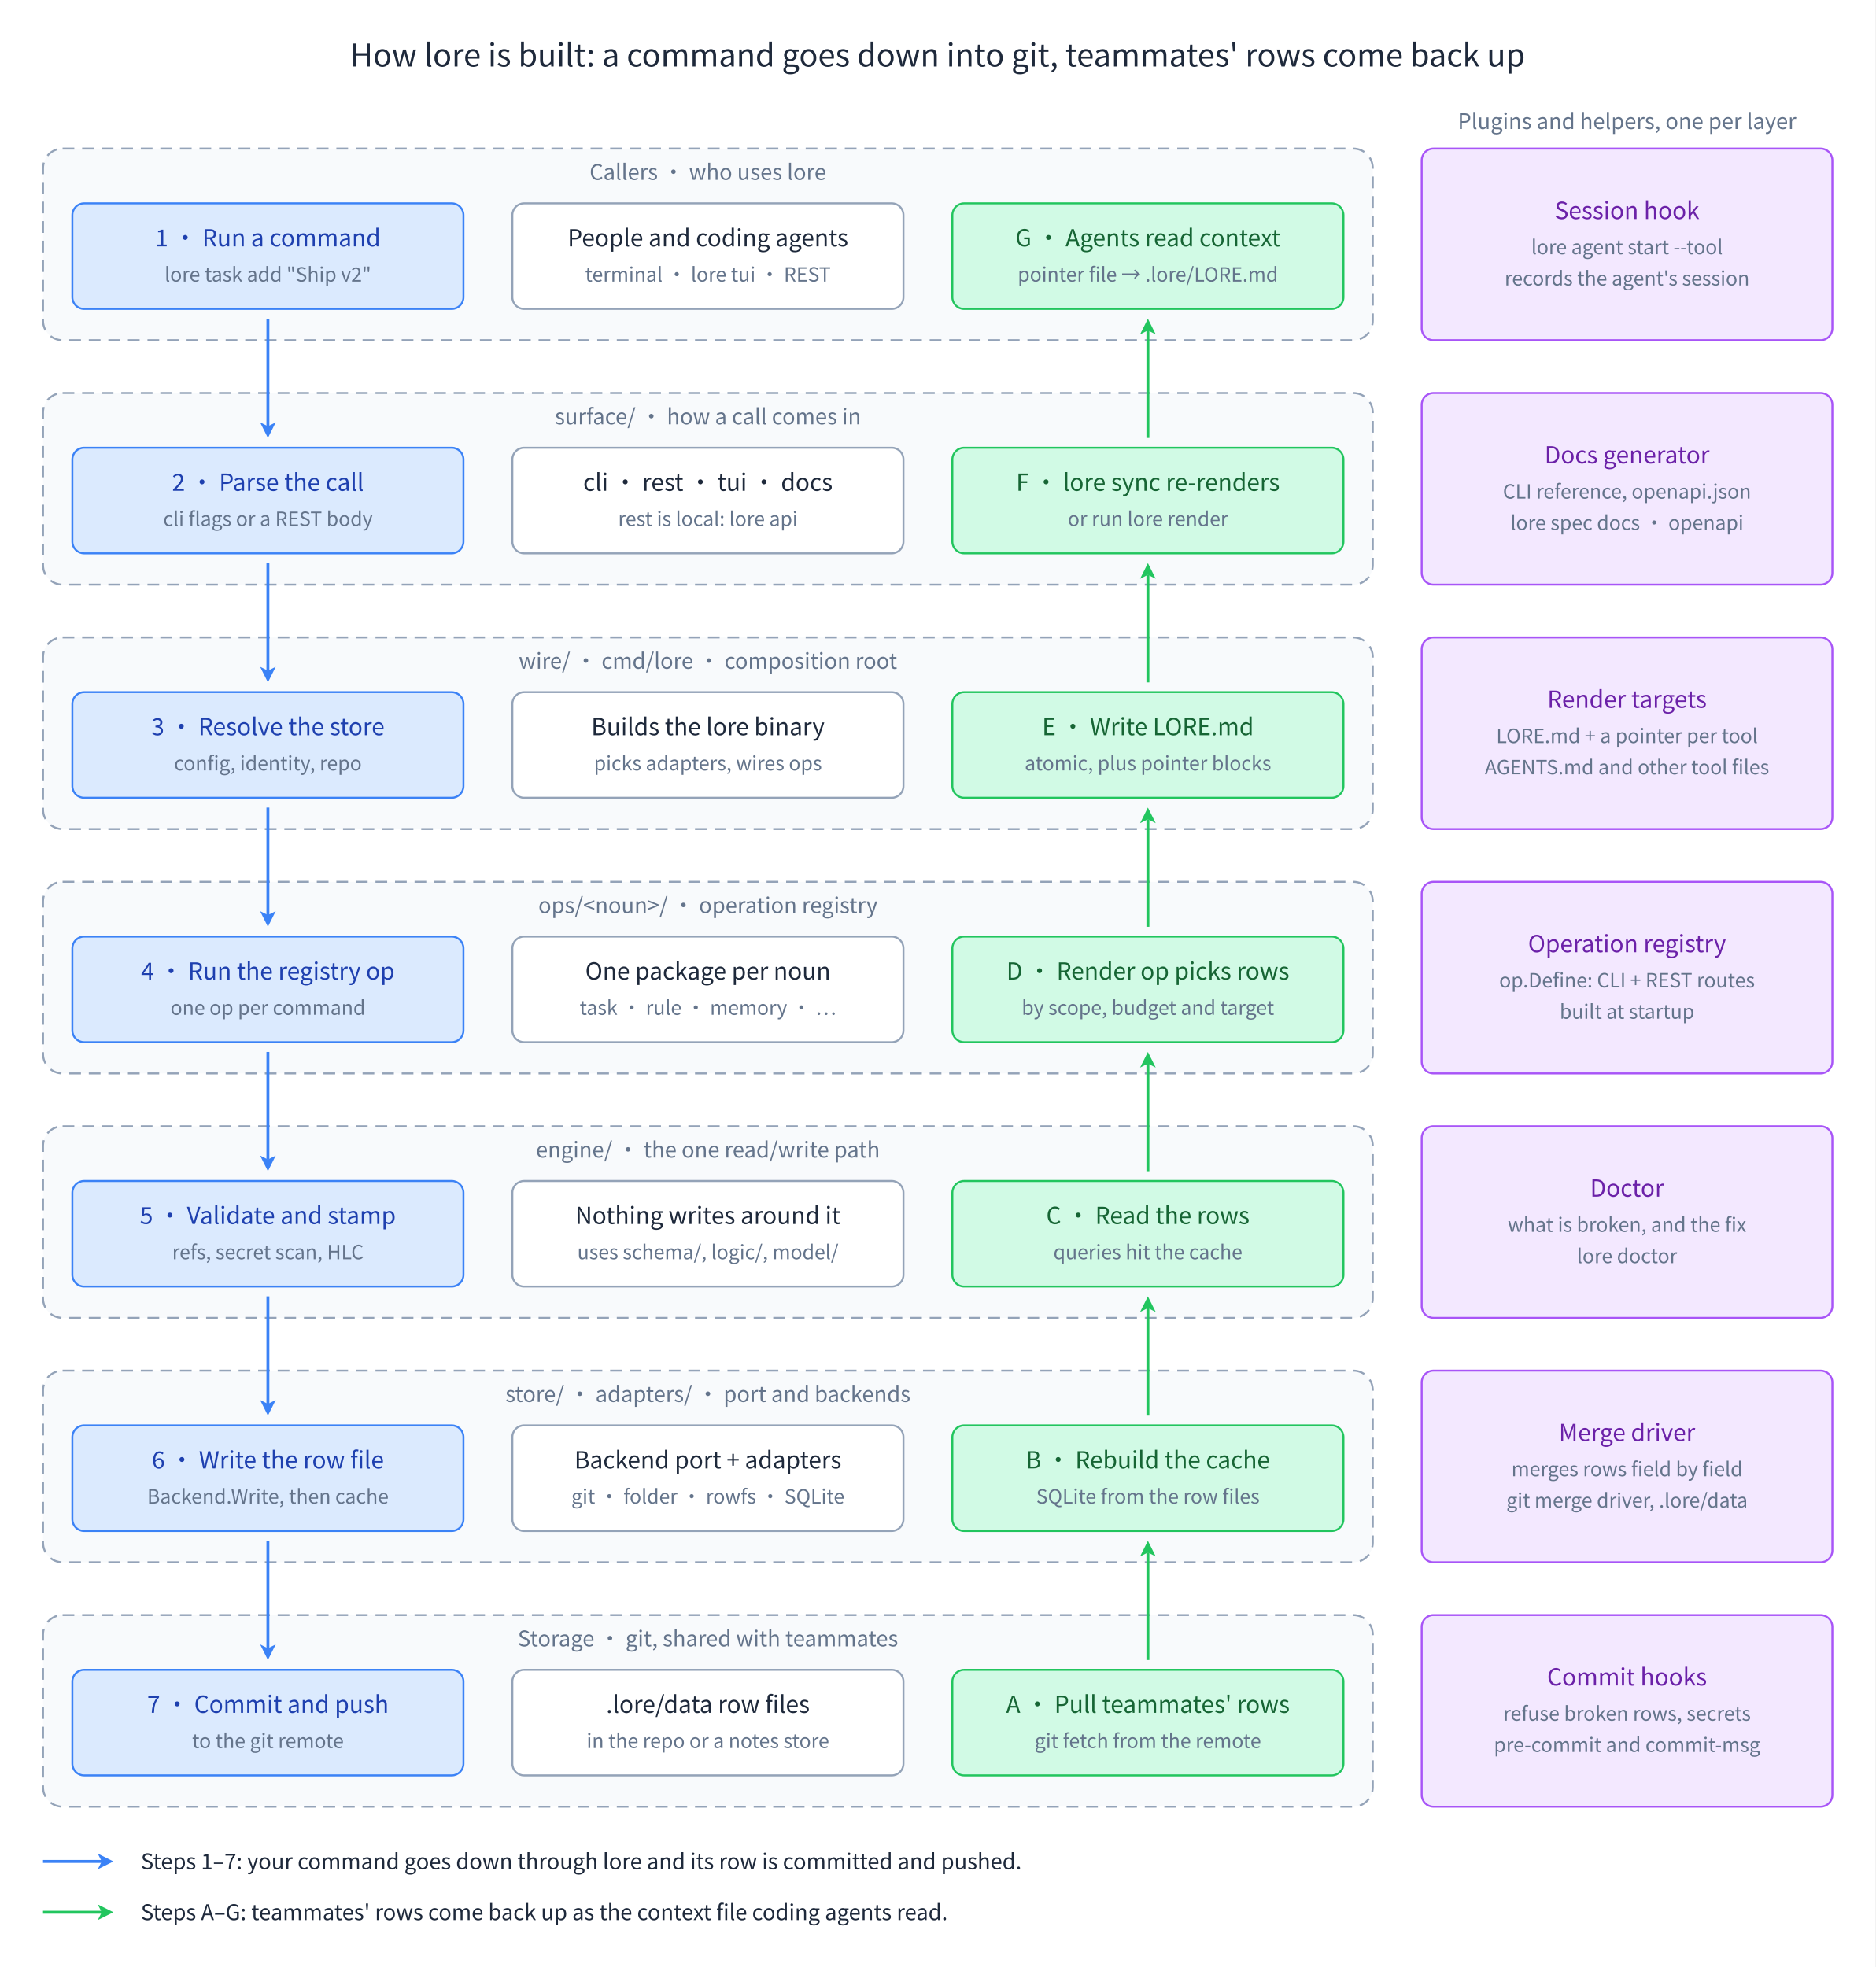
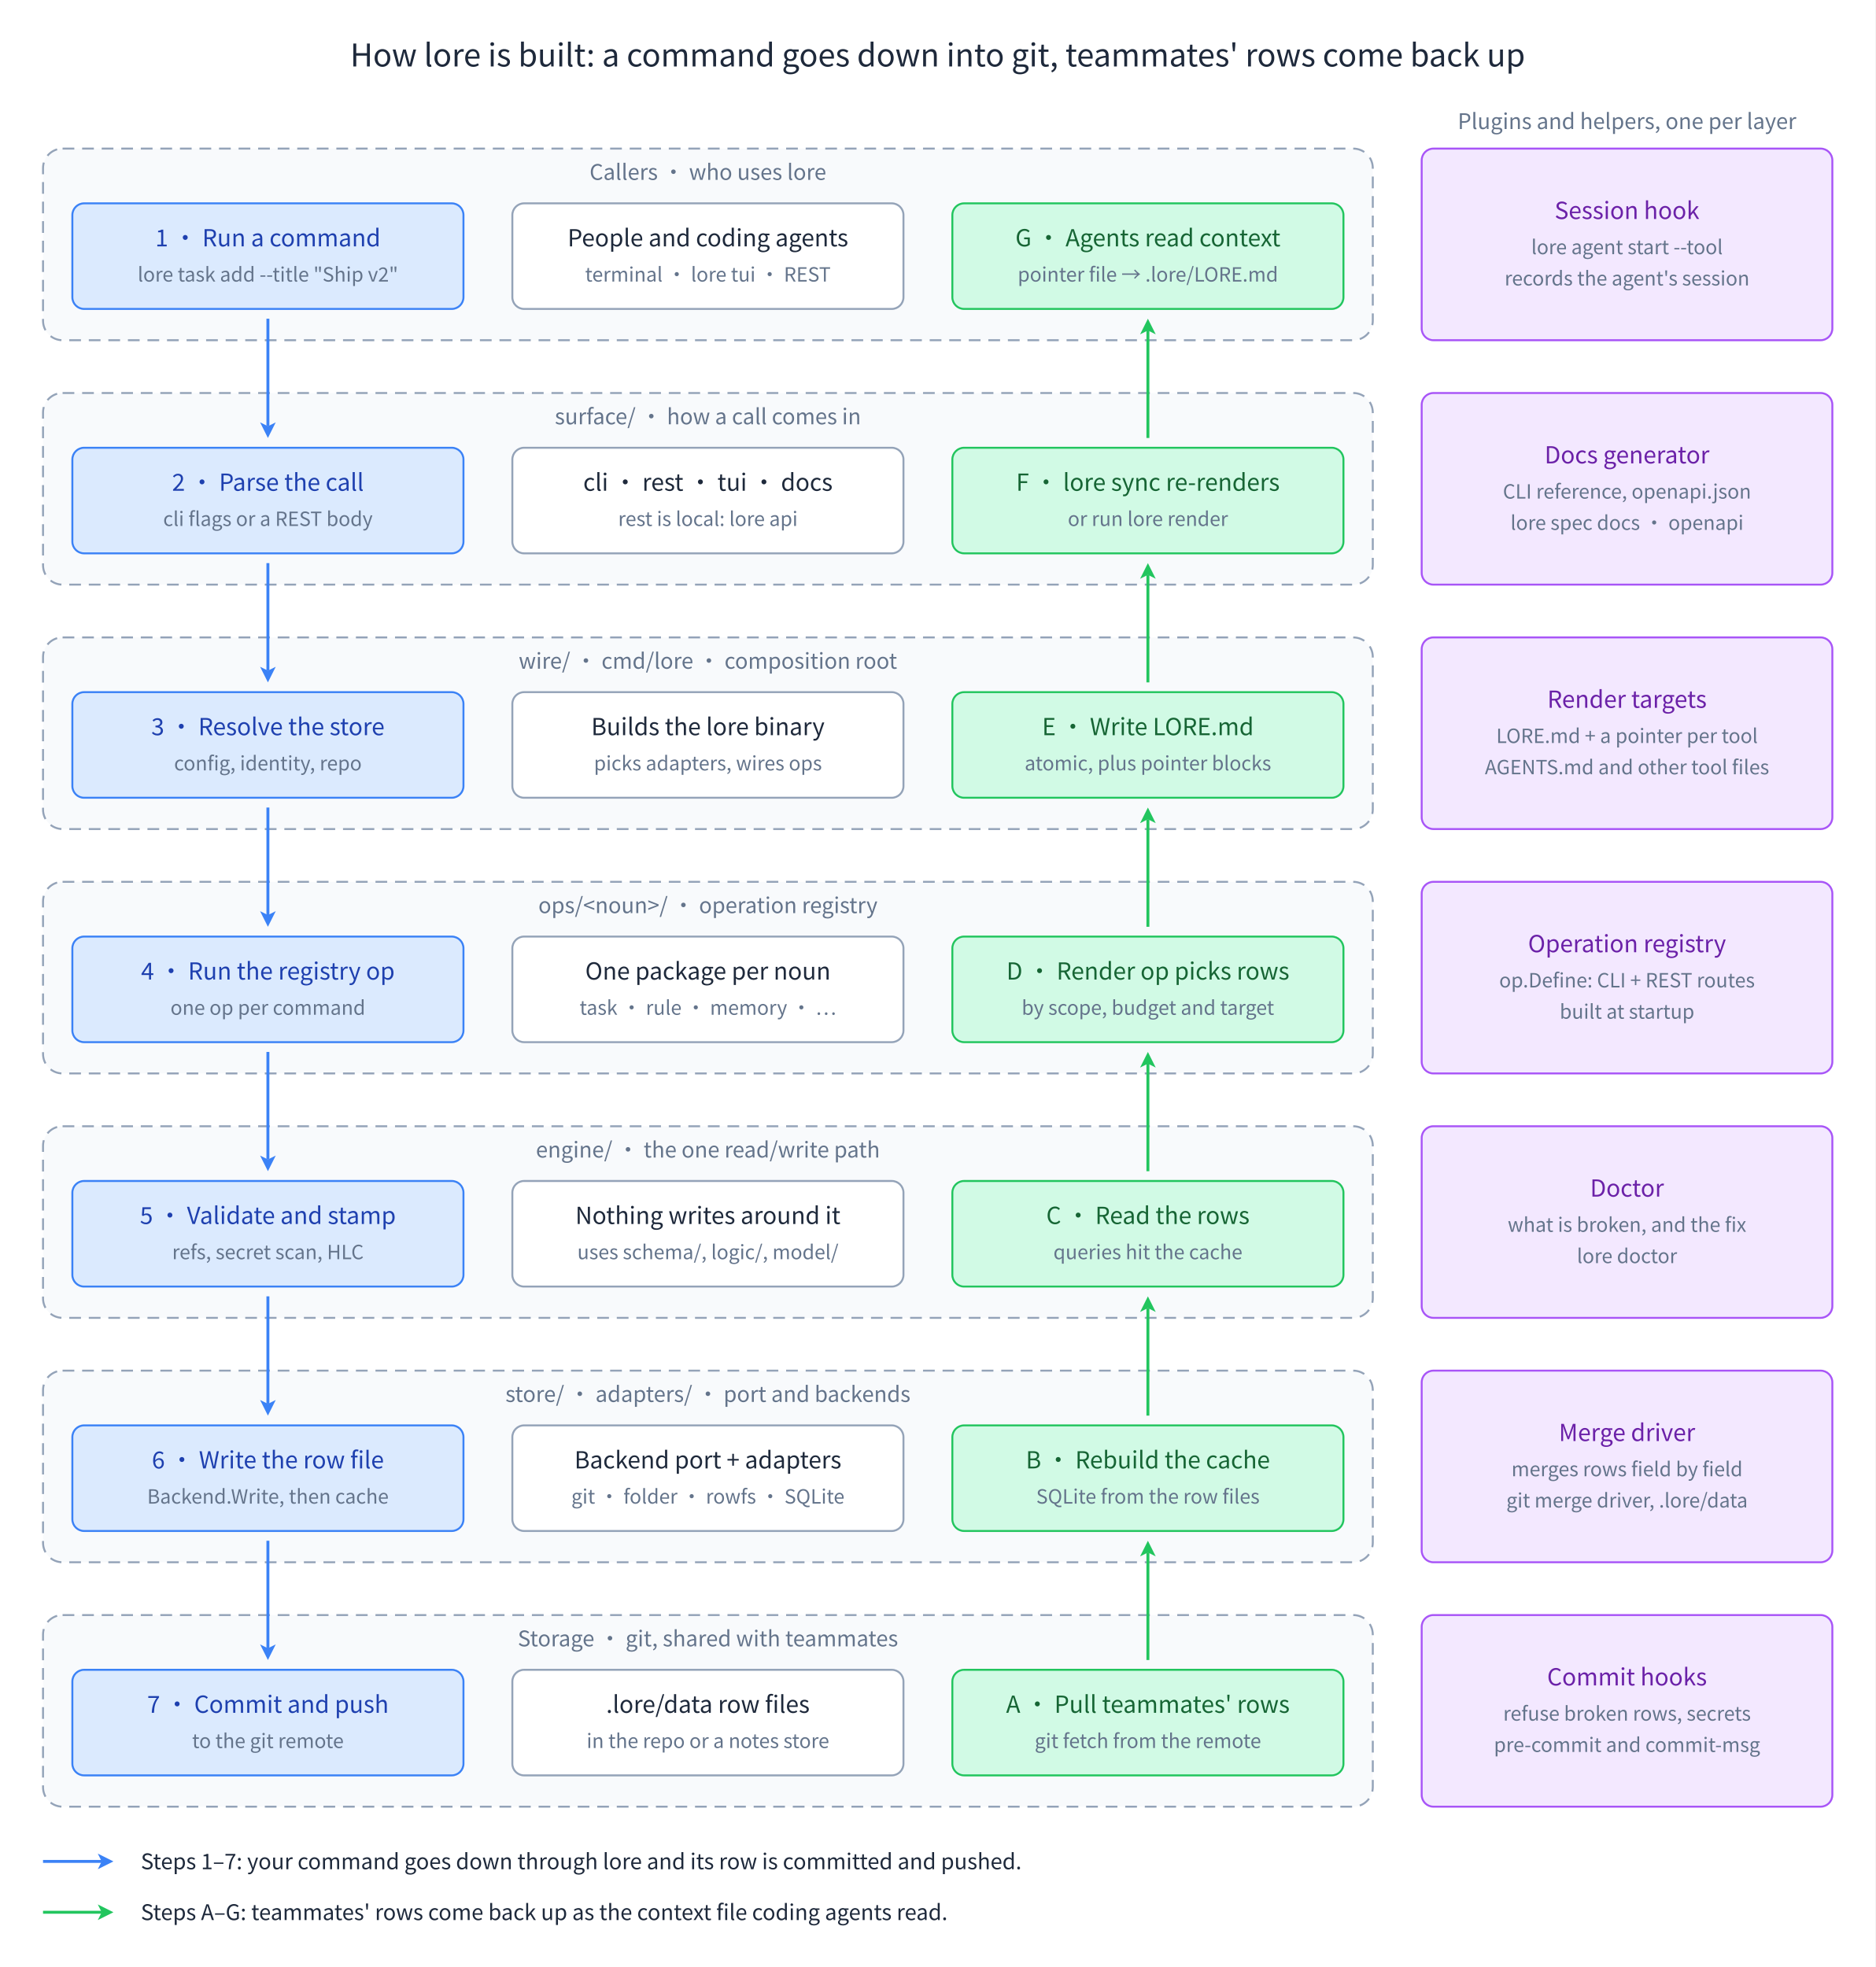
<svg xmlns="http://www.w3.org/2000/svg" viewBox="0 0 959 1006" width="959">
  <style>
    text { font-family: 'PingFang SC', 'Microsoft YaHei', 'Noto Sans CJK SC', system-ui, sans-serif; }
  </style>
  <defs>
    <marker id="arrow-blue" markerWidth="8" markerHeight="8" refX="2" refY="4" orient="auto" markerUnits="userSpaceOnUse">
      <path d="M0,0 L8,4 L0,8 L2,4 z" fill="#3b82f6" />
    </marker>
    <marker id="arrow-green" markerWidth="8" markerHeight="8" refX="2" refY="4" orient="auto" markerUnits="userSpaceOnUse">
      <path d="M0,0 L8,4 L0,8 L2,4 z" fill="#22c55e" />
    </marker>
  </defs>
  <rect x="0" y="0" width="959" height="1006" fill="#ffffff" />
  <text x="479.5" y="34" font-size="16" fill="#1e293b" text-anchor="middle">How lore is built: a command goes down into git, teammates' rows come back up</text>
  <rect x="22" y="76" width="680" height="98" rx="10" fill="#f8fafc" stroke="#94a3b8" stroke-dasharray="6,4" />
  <text x="362.0" y="92" font-size="11" fill="#64748b" text-anchor="middle">Callers · who uses lore</text>
  <rect x="22" y="201" width="680" height="98" rx="10" fill="#f8fafc" stroke="#94a3b8" stroke-dasharray="6,4" />
  <text x="362.0" y="217" font-size="11" fill="#64748b" text-anchor="middle">surface/ · how a call comes in</text>
  <rect x="22" y="326" width="680" height="98" rx="10" fill="#f8fafc" stroke="#94a3b8" stroke-dasharray="6,4" />
  <text x="362.0" y="342" font-size="11" fill="#64748b" text-anchor="middle">wire/ · cmd/lore · composition root</text>
  <rect x="22" y="451" width="680" height="98" rx="10" fill="#f8fafc" stroke="#94a3b8" stroke-dasharray="6,4" />
  <text x="362.0" y="467" font-size="11" fill="#64748b" text-anchor="middle">ops/&lt;noun&gt;/ · operation registry</text>
  <rect x="22" y="576" width="680" height="98" rx="10" fill="#f8fafc" stroke="#94a3b8" stroke-dasharray="6,4" />
  <text x="362.0" y="592" font-size="11" fill="#64748b" text-anchor="middle">engine/ · the one read/write path</text>
  <rect x="22" y="701" width="680" height="98" rx="10" fill="#f8fafc" stroke="#94a3b8" stroke-dasharray="6,4" />
  <text x="362.0" y="717" font-size="11" fill="#64748b" text-anchor="middle">store/ · adapters/ · port and backends</text>
  <rect x="22" y="826" width="680" height="98" rx="10" fill="#f8fafc" stroke="#94a3b8" stroke-dasharray="6,4" />
  <text x="362.0" y="842" font-size="11" fill="#64748b" text-anchor="middle">Storage · git, shared with teammates</text>
  <text x="832.0" y="66" font-size="11" fill="#64748b" text-anchor="middle">Plugins and helpers, one per layer</text>
  <path d="M137.0,163 L 137.0,218" fill="none" stroke="#3b82f6" stroke-width="1.5" marker-end="url(#arrow-blue)" />
  <path d="M587.0,224 L 587.0,169" fill="none" stroke="#22c55e" stroke-width="1.5" marker-end="url(#arrow-green)" />
  <path d="M137.0,288 L 137.0,343" fill="none" stroke="#3b82f6" stroke-width="1.5" marker-end="url(#arrow-blue)" />
  <path d="M587.0,349 L 587.0,294" fill="none" stroke="#22c55e" stroke-width="1.5" marker-end="url(#arrow-green)" />
  <path d="M137.0,413 L 137.0,468" fill="none" stroke="#3b82f6" stroke-width="1.5" marker-end="url(#arrow-blue)" />
  <path d="M587.0,474 L 587.0,419" fill="none" stroke="#22c55e" stroke-width="1.5" marker-end="url(#arrow-green)" />
  <path d="M137.0,538 L 137.0,593" fill="none" stroke="#3b82f6" stroke-width="1.5" marker-end="url(#arrow-blue)" />
  <path d="M587.0,599 L 587.0,544" fill="none" stroke="#22c55e" stroke-width="1.5" marker-end="url(#arrow-green)" />
  <path d="M137.0,663 L 137.0,718" fill="none" stroke="#3b82f6" stroke-width="1.5" marker-end="url(#arrow-blue)" />
  <path d="M587.0,724 L 587.0,669" fill="none" stroke="#22c55e" stroke-width="1.5" marker-end="url(#arrow-green)" />
  <path d="M137.0,788 L 137.0,843" fill="none" stroke="#3b82f6" stroke-width="1.5" marker-end="url(#arrow-blue)" />
  <path d="M587.0,849 L 587.0,794" fill="none" stroke="#22c55e" stroke-width="1.5" marker-end="url(#arrow-green)" />
  <rect x="37" y="104" width="200" height="54" rx="6" fill="#dbeafe" stroke="#3b82f6" />
  <text x="137.0" y="126" font-size="12" fill="#1e40af" text-anchor="middle">1 · Run a command</text>
-   <text x="137.0" y="144" font-size="10" fill="#64748b" text-anchor="middle">lore task add "Ship v2"</text>
+   <text x="137.0" y="144" font-size="10" fill="#64748b" text-anchor="middle">lore task add --title "Ship v2"</text>
  <rect x="262" y="104" width="200" height="54" rx="6" fill="#ffffff" stroke="#94a3b8" />
  <text x="362.0" y="126" font-size="12" fill="#1e293b" text-anchor="middle">People and coding agents</text>
  <text x="362.0" y="144" font-size="10" fill="#64748b" text-anchor="middle">terminal · lore tui · REST</text>
  <rect x="487" y="104" width="200" height="54" rx="6" fill="#d1fae5" stroke="#22c55e" />
  <text x="587.0" y="126" font-size="12" fill="#166534" text-anchor="middle">G · Agents read context</text>
  <text x="587.0" y="144" font-size="10" fill="#64748b" text-anchor="middle">pointer file → .lore/LORE.md</text>
  <rect x="727" y="76" width="210" height="98" rx="6" fill="#f3e8ff" stroke="#a855f7" />
  <text x="832.0" y="112" font-size="12" fill="#6b21a8" text-anchor="middle">Session hook</text>
  <text x="832.0" y="130" font-size="10" fill="#64748b" text-anchor="middle">lore agent start --tool</text>
  <text x="832.0" y="146" font-size="10" fill="#64748b" text-anchor="middle">records the agent's session</text>
  <rect x="37" y="229" width="200" height="54" rx="6" fill="#dbeafe" stroke="#3b82f6" />
  <text x="137.0" y="251" font-size="12" fill="#1e40af" text-anchor="middle">2 · Parse the call</text>
  <text x="137.0" y="269" font-size="10" fill="#64748b" text-anchor="middle">cli flags or a REST body</text>
  <rect x="262" y="229" width="200" height="54" rx="6" fill="#ffffff" stroke="#94a3b8" />
  <text x="362.0" y="251" font-size="12" fill="#1e293b" text-anchor="middle">cli · rest · tui · docs</text>
  <text x="362.0" y="269" font-size="10" fill="#64748b" text-anchor="middle">rest is local: lore api</text>
  <rect x="487" y="229" width="200" height="54" rx="6" fill="#d1fae5" stroke="#22c55e" />
  <text x="587.0" y="251" font-size="12" fill="#166534" text-anchor="middle">F · lore sync re-renders</text>
  <text x="587.0" y="269" font-size="10" fill="#64748b" text-anchor="middle">or run lore render</text>
  <rect x="727" y="201" width="210" height="98" rx="6" fill="#f3e8ff" stroke="#a855f7" />
  <text x="832.0" y="237" font-size="12" fill="#6b21a8" text-anchor="middle">Docs generator</text>
  <text x="832.0" y="255" font-size="10" fill="#64748b" text-anchor="middle">CLI reference, openapi.json</text>
  <text x="832.0" y="271" font-size="10" fill="#64748b" text-anchor="middle">lore spec docs · openapi</text>
  <rect x="37" y="354" width="200" height="54" rx="6" fill="#dbeafe" stroke="#3b82f6" />
  <text x="137.0" y="376" font-size="12" fill="#1e40af" text-anchor="middle">3 · Resolve the store</text>
  <text x="137.0" y="394" font-size="10" fill="#64748b" text-anchor="middle">config, identity, repo</text>
  <rect x="262" y="354" width="200" height="54" rx="6" fill="#ffffff" stroke="#94a3b8" />
  <text x="362.0" y="376" font-size="12" fill="#1e293b" text-anchor="middle">Builds the lore binary</text>
  <text x="362.0" y="394" font-size="10" fill="#64748b" text-anchor="middle">picks adapters, wires ops</text>
  <rect x="487" y="354" width="200" height="54" rx="6" fill="#d1fae5" stroke="#22c55e" />
  <text x="587.0" y="376" font-size="12" fill="#166534" text-anchor="middle">E · Write LORE.md</text>
  <text x="587.0" y="394" font-size="10" fill="#64748b" text-anchor="middle">atomic, plus pointer blocks</text>
  <rect x="727" y="326" width="210" height="98" rx="6" fill="#f3e8ff" stroke="#a855f7" />
  <text x="832.0" y="362" font-size="12" fill="#6b21a8" text-anchor="middle">Render targets</text>
  <text x="832.0" y="380" font-size="10" fill="#64748b" text-anchor="middle">LORE.md + a pointer per tool</text>
  <text x="832.0" y="396" font-size="10" fill="#64748b" text-anchor="middle">AGENTS.md and other tool files</text>
  <rect x="37" y="479" width="200" height="54" rx="6" fill="#dbeafe" stroke="#3b82f6" />
  <text x="137.0" y="501" font-size="12" fill="#1e40af" text-anchor="middle">4 · Run the registry op</text>
  <text x="137.0" y="519" font-size="10" fill="#64748b" text-anchor="middle">one op per command</text>
  <rect x="262" y="479" width="200" height="54" rx="6" fill="#ffffff" stroke="#94a3b8" />
  <text x="362.0" y="501" font-size="12" fill="#1e293b" text-anchor="middle">One package per noun</text>
  <text x="362.0" y="519" font-size="10" fill="#64748b" text-anchor="middle">task · rule · memory · …</text>
  <rect x="487" y="479" width="200" height="54" rx="6" fill="#d1fae5" stroke="#22c55e" />
  <text x="587.0" y="501" font-size="12" fill="#166534" text-anchor="middle">D · Render op picks rows</text>
  <text x="587.0" y="519" font-size="10" fill="#64748b" text-anchor="middle">by scope, budget and target</text>
  <rect x="727" y="451" width="210" height="98" rx="6" fill="#f3e8ff" stroke="#a855f7" />
  <text x="832.0" y="487" font-size="12" fill="#6b21a8" text-anchor="middle">Operation registry</text>
  <text x="832.0" y="505" font-size="10" fill="#64748b" text-anchor="middle">op.Define: CLI + REST routes</text>
  <text x="832.0" y="521" font-size="10" fill="#64748b" text-anchor="middle">built at startup</text>
  <rect x="37" y="604" width="200" height="54" rx="6" fill="#dbeafe" stroke="#3b82f6" />
  <text x="137.0" y="626" font-size="12" fill="#1e40af" text-anchor="middle">5 · Validate and stamp</text>
  <text x="137.0" y="644" font-size="10" fill="#64748b" text-anchor="middle">refs, secret scan, HLC</text>
  <rect x="262" y="604" width="200" height="54" rx="6" fill="#ffffff" stroke="#94a3b8" />
  <text x="362.0" y="626" font-size="12" fill="#1e293b" text-anchor="middle">Nothing writes around it</text>
  <text x="362.0" y="644" font-size="10" fill="#64748b" text-anchor="middle">uses schema/, logic/, model/</text>
  <rect x="487" y="604" width="200" height="54" rx="6" fill="#d1fae5" stroke="#22c55e" />
  <text x="587.0" y="626" font-size="12" fill="#166534" text-anchor="middle">C · Read the rows</text>
  <text x="587.0" y="644" font-size="10" fill="#64748b" text-anchor="middle">queries hit the cache</text>
  <rect x="727" y="576" width="210" height="98" rx="6" fill="#f3e8ff" stroke="#a855f7" />
  <text x="832.0" y="612" font-size="12" fill="#6b21a8" text-anchor="middle">Doctor</text>
  <text x="832.0" y="630" font-size="10" fill="#64748b" text-anchor="middle">what is broken, and the fix</text>
  <text x="832.0" y="646" font-size="10" fill="#64748b" text-anchor="middle">lore doctor</text>
  <rect x="37" y="729" width="200" height="54" rx="6" fill="#dbeafe" stroke="#3b82f6" />
  <text x="137.0" y="751" font-size="12" fill="#1e40af" text-anchor="middle">6 · Write the row file</text>
  <text x="137.0" y="769" font-size="10" fill="#64748b" text-anchor="middle">Backend.Write, then cache</text>
  <rect x="262" y="729" width="200" height="54" rx="6" fill="#ffffff" stroke="#94a3b8" />
  <text x="362.0" y="751" font-size="12" fill="#1e293b" text-anchor="middle">Backend port + adapters</text>
  <text x="362.0" y="769" font-size="10" fill="#64748b" text-anchor="middle">git · folder · rowfs · SQLite</text>
  <rect x="487" y="729" width="200" height="54" rx="6" fill="#d1fae5" stroke="#22c55e" />
  <text x="587.0" y="751" font-size="12" fill="#166534" text-anchor="middle">B · Rebuild the cache</text>
  <text x="587.0" y="769" font-size="10" fill="#64748b" text-anchor="middle">SQLite from the row files</text>
  <rect x="727" y="701" width="210" height="98" rx="6" fill="#f3e8ff" stroke="#a855f7" />
  <text x="832.0" y="737" font-size="12" fill="#6b21a8" text-anchor="middle">Merge driver</text>
  <text x="832.0" y="755" font-size="10" fill="#64748b" text-anchor="middle">merges rows field by field</text>
  <text x="832.0" y="771" font-size="10" fill="#64748b" text-anchor="middle">git merge driver, .lore/data</text>
  <rect x="37" y="854" width="200" height="54" rx="6" fill="#dbeafe" stroke="#3b82f6" />
  <text x="137.0" y="876" font-size="12" fill="#1e40af" text-anchor="middle">7 · Commit and push</text>
  <text x="137.0" y="894" font-size="10" fill="#64748b" text-anchor="middle">to the git remote</text>
  <rect x="262" y="854" width="200" height="54" rx="6" fill="#ffffff" stroke="#94a3b8" />
  <text x="362.0" y="876" font-size="12" fill="#1e293b" text-anchor="middle">.lore/data row files</text>
  <text x="362.0" y="894" font-size="10" fill="#64748b" text-anchor="middle">in the repo or a notes store</text>
  <rect x="487" y="854" width="200" height="54" rx="6" fill="#d1fae5" stroke="#22c55e" />
  <text x="587.0" y="876" font-size="12" fill="#166534" text-anchor="middle">A · Pull teammates' rows</text>
  <text x="587.0" y="894" font-size="10" fill="#64748b" text-anchor="middle">git fetch from the remote</text>
  <rect x="727" y="826" width="210" height="98" rx="6" fill="#f3e8ff" stroke="#a855f7" />
  <text x="832.0" y="862" font-size="12" fill="#6b21a8" text-anchor="middle">Commit hooks</text>
  <text x="832.0" y="880" font-size="10" fill="#64748b" text-anchor="middle">refuse broken rows, secrets</text>
  <text x="832.0" y="896" font-size="10" fill="#64748b" text-anchor="middle">pre-commit and commit-msg</text>
  <path d="M22,952 L 52,952" fill="none" stroke="#3b82f6" stroke-width="1.5" marker-end="url(#arrow-blue)" />
  <text x="72" y="956" font-size="11" fill="#1e293b">Steps 1–7: your command goes down through lore and its row is committed and pushed.</text>
  <path d="M22,978 L 52,978" fill="none" stroke="#22c55e" stroke-width="1.5" marker-end="url(#arrow-green)" />
  <text x="72" y="982" font-size="11" fill="#1e293b">Steps A–G: teammates' rows come back up as the context file coding agents read.</text>
</svg>
